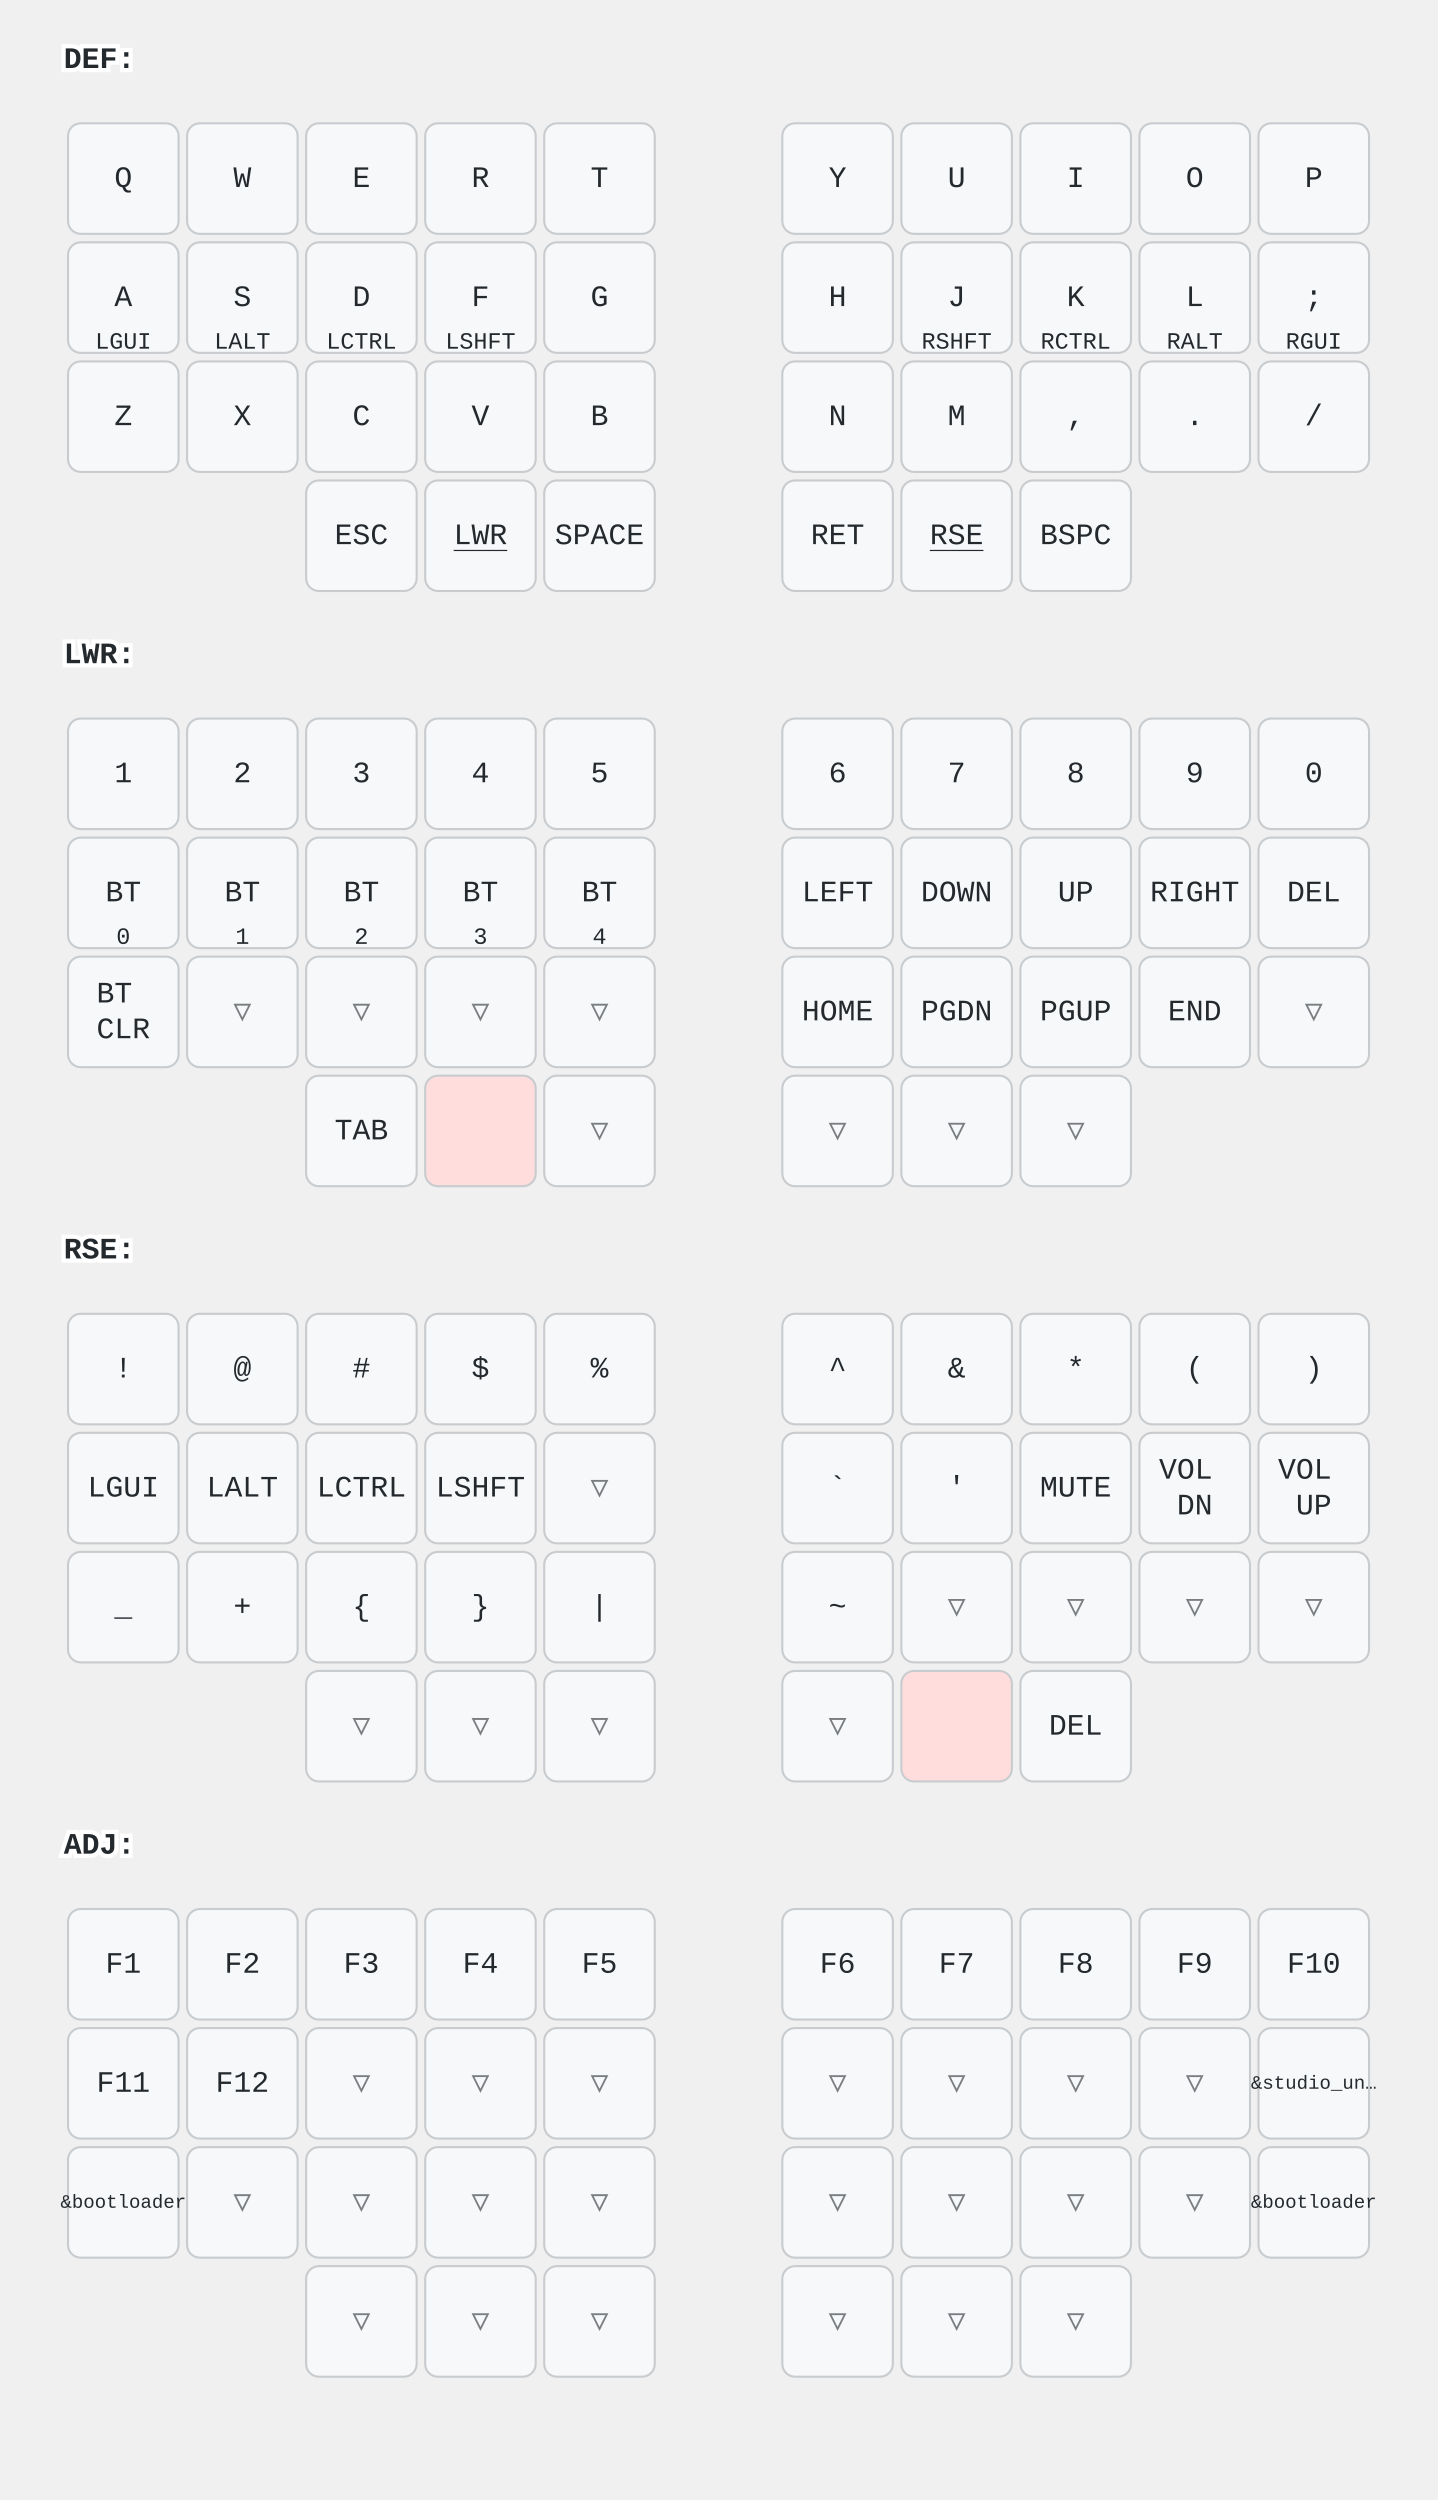
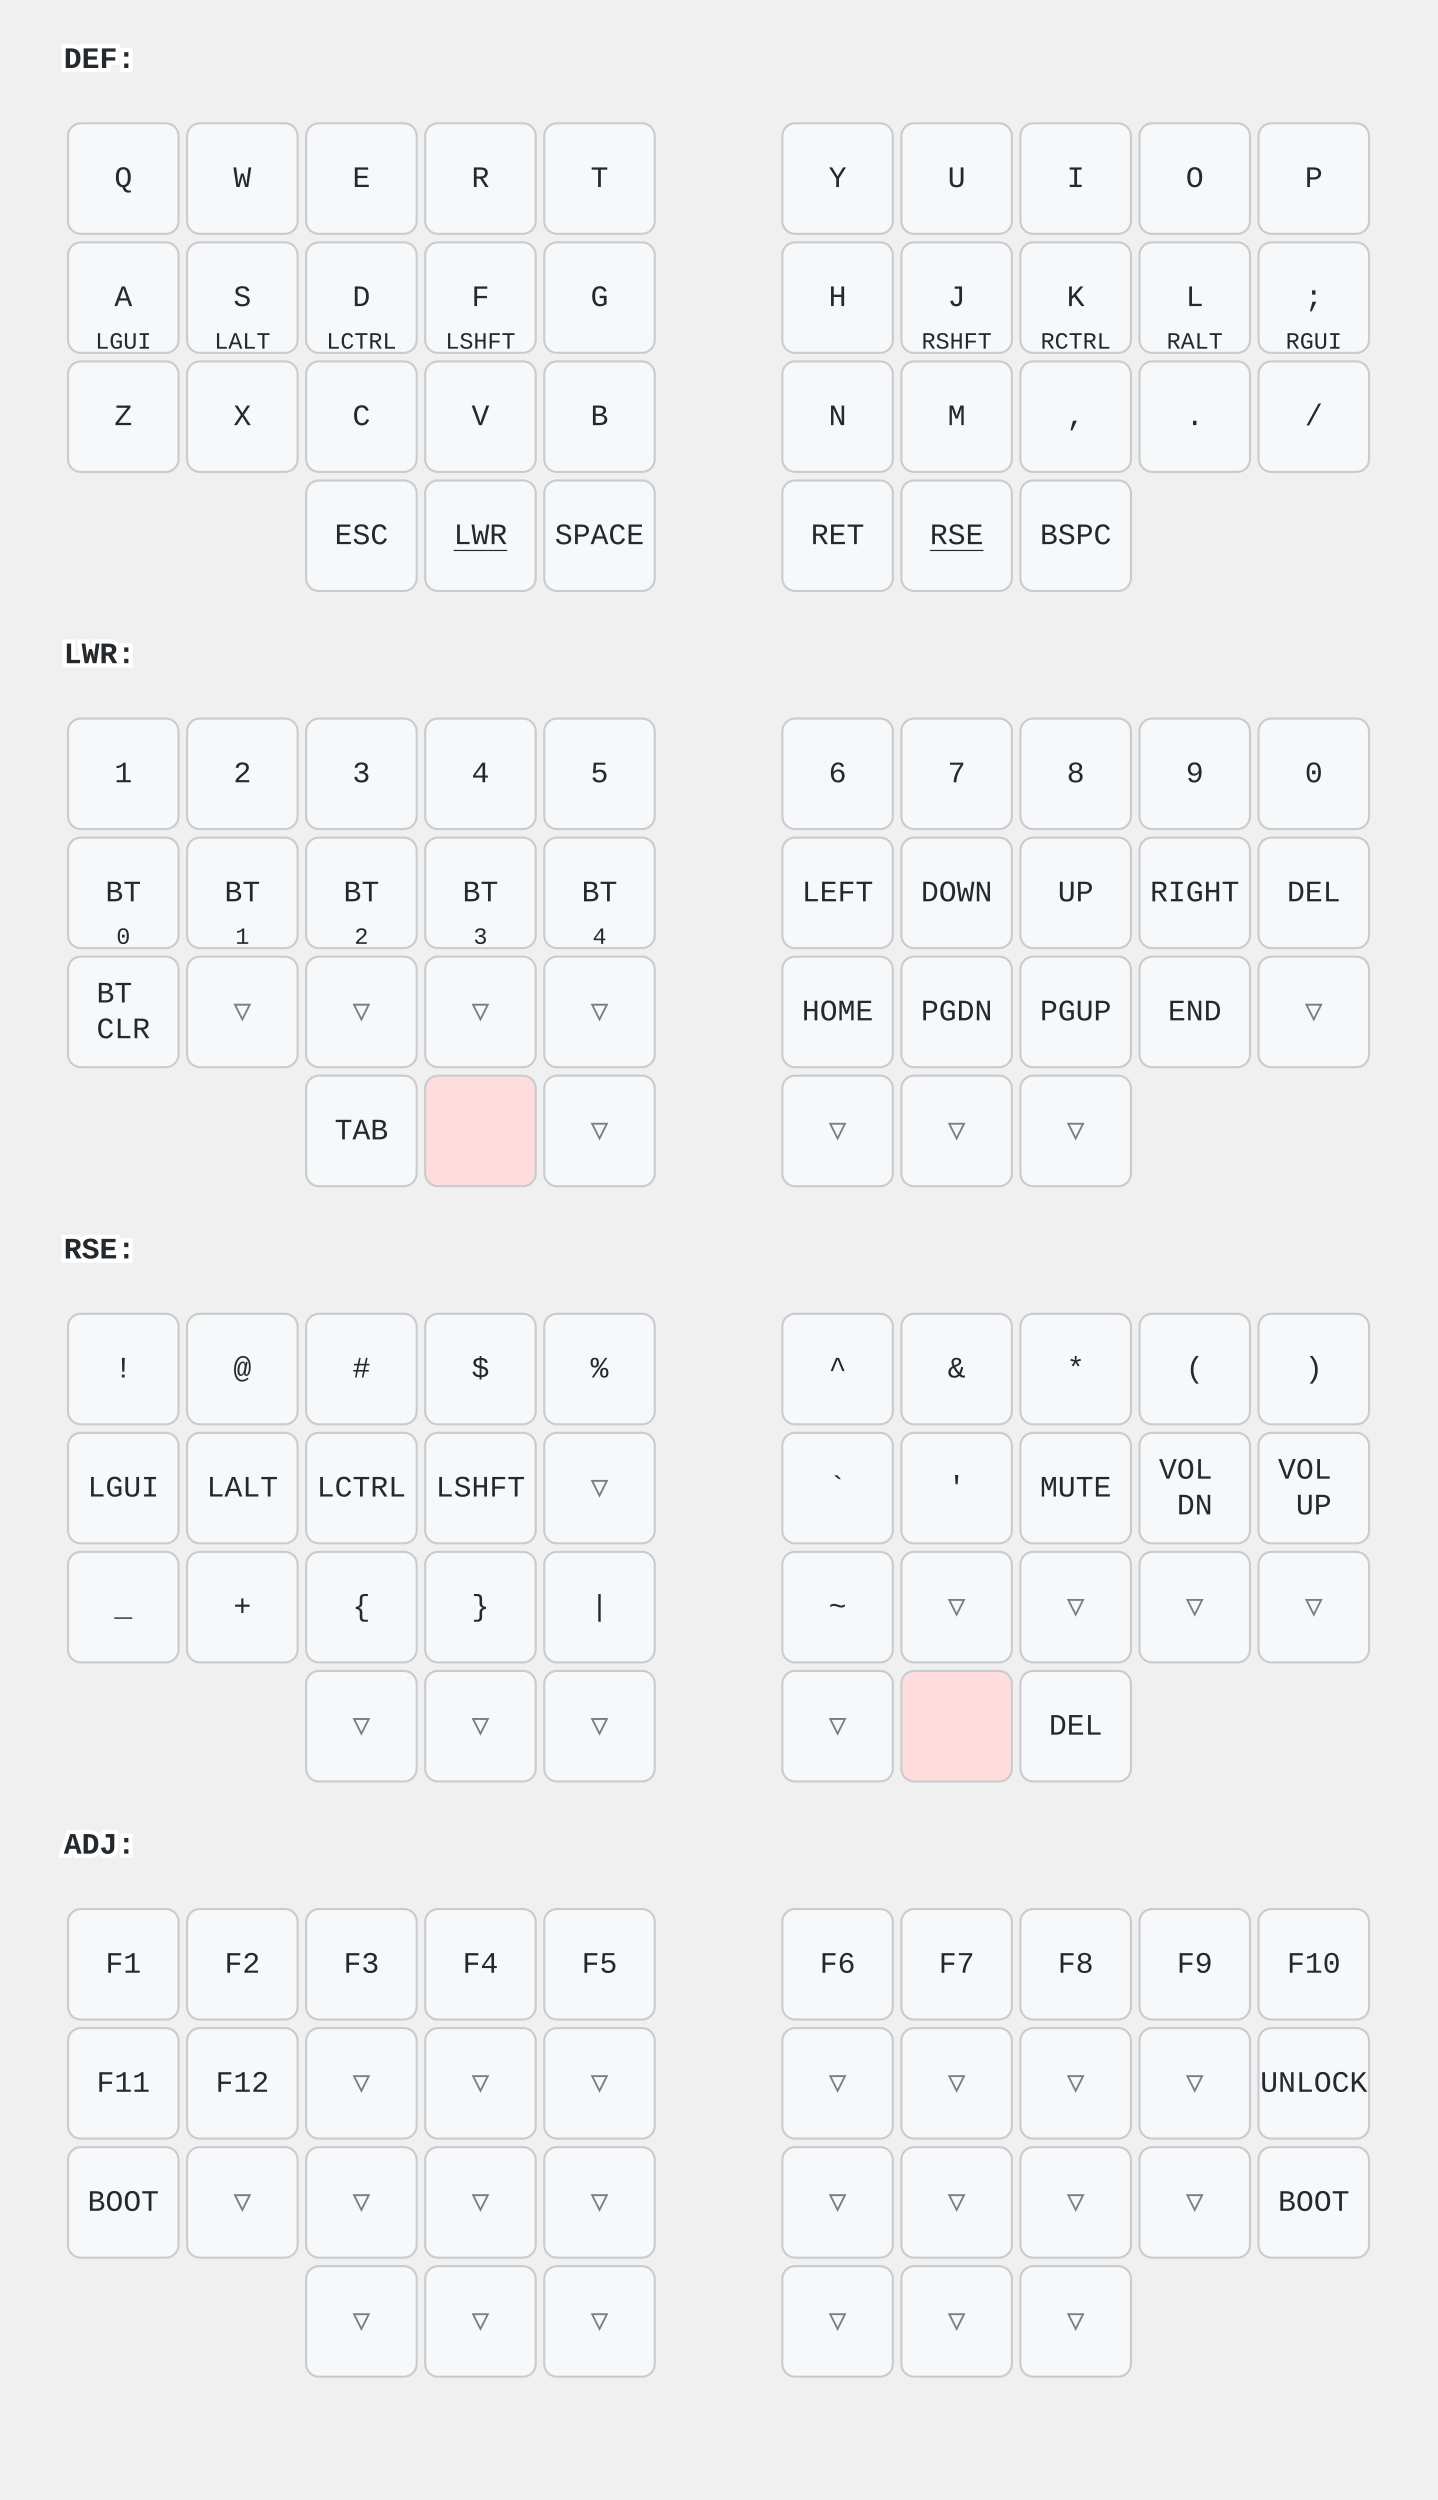
<svg xmlns="http://www.w3.org/2000/svg" width="676" height="1176" viewBox="0 0 676 1176" class="keymap">
  <style>/* inherit to force styles through use tags */
svg path {
    fill: inherit;
}

/* font and background color specifications */
svg.keymap {
    font-family: SFMono-Regular,Consolas,Liberation Mono,Menlo,monospace;
    font-size: 14px;
    font-kerning: normal;
    text-rendering: optimizeLegibility;
    fill: #24292e;
}

/* default key styling */
rect.key {
    fill: #f6f8fa;
}

rect.key, rect.combo {
    stroke: #c9cccf;
    stroke-width: 1;
}

/* default key side styling, only used is draw_key_sides is set */
rect.side {
    filter: brightness(90%);
}

/* color accent for combo boxes */
rect.combo, rect.combo-separate {
    fill: #cdf;
}

/* color accent for held keys */
rect.held, rect.combo.held {
    fill: #fdd;
}

/* color accent for ghost (optional) keys */
rect.ghost, rect.combo.ghost {
    stroke-dasharray: 4, 4;
    stroke-width: 2;
}

text {
    text-anchor: middle;
    dominant-baseline: middle;
}

/* styling for layer labels */
text.label {
    font-weight: bold;
    text-anchor: start;
    stroke: white;
    stroke-width: 4;
    paint-order: stroke;
}

/* styling for optional footer */
text.footer {
    text-anchor: end;
    dominant-baseline: auto;
    stroke: white;
    stroke-width: 4;
    paint-order: stroke;
}

/* styling for combo tap, and key non-tap label text */
text.combo, text.hold, text.shifted, text.left, text.right, text.tl, text.tr, text.bl, text.br {
    font-size: 11px;
}

text.hold, text.bl, text.br {
    text-anchor: middle;
    dominant-baseline: auto;
}

text.shifted, text.tl, text.tr {
    text-anchor: middle;
    dominant-baseline: hanging;
}

text.left, text.tl, text.bl {
    text-anchor: start;
}

text.right, text.tr, text.br {
    text-anchor: end;
}

text.layer-activator {
    text-decoration: underline;
}

/* styling for hold/shifted label text in combo box */
text.combo.hold, text.combo.shifted, text.combo.left, text.combo.right {
    font-size: 8px;
}

/* lighter symbol for transparent keys */
text.trans {
    fill: #7b7e81;
}

/* styling for combo dendrons */
path.combo {
    stroke-width: 1;
    stroke: gray;
    fill: none;
}

/* Start Tabler Icons Cleanup */
/* cannot use height/width with glyphs */
.icon-tabler &gt; path {
    fill: inherit;
    stroke: inherit;
    stroke-width: 2;
}
/* hide tabler's default box */
.icon-tabler &gt; path[stroke="none"][fill="none"] {
    visibility: hidden;
}
/* End Tabler Icons Cleanup */
</style>
  <g transform="translate(30, 0)" class="layer-DEF">
    <text x="0" y="28" class="label" id="DEF">DEF:</text>
    <g transform="translate(0, 56)">
      <g transform="translate(28, 28)" class="key keypos-0">
        <rect rx="6" ry="6" x="-26" y="-26" width="52" height="52" class="key" />
        <text x="0" y="0" class="key tap">Q</text>
      </g>
      <g transform="translate(84, 28)" class="key keypos-1">
        <rect rx="6" ry="6" x="-26" y="-26" width="52" height="52" class="key" />
        <text x="0" y="0" class="key tap">W</text>
      </g>
      <g transform="translate(140, 28)" class="key keypos-2">
        <rect rx="6" ry="6" x="-26" y="-26" width="52" height="52" class="key" />
        <text x="0" y="0" class="key tap">E</text>
      </g>
      <g transform="translate(196, 28)" class="key keypos-3">
        <rect rx="6" ry="6" x="-26" y="-26" width="52" height="52" class="key" />
        <text x="0" y="0" class="key tap">R</text>
      </g>
      <g transform="translate(252, 28)" class="key keypos-4">
        <rect rx="6" ry="6" x="-26" y="-26" width="52" height="52" class="key" />
        <text x="0" y="0" class="key tap">T</text>
      </g>
      <g transform="translate(364, 28)" class="key keypos-5">
        <rect rx="6" ry="6" x="-26" y="-26" width="52" height="52" class="key" />
        <text x="0" y="0" class="key tap">Y</text>
      </g>
      <g transform="translate(420, 28)" class="key keypos-6">
        <rect rx="6" ry="6" x="-26" y="-26" width="52" height="52" class="key" />
        <text x="0" y="0" class="key tap">U</text>
      </g>
      <g transform="translate(476, 28)" class="key keypos-7">
        <rect rx="6" ry="6" x="-26" y="-26" width="52" height="52" class="key" />
        <text x="0" y="0" class="key tap">I</text>
      </g>
      <g transform="translate(532, 28)" class="key keypos-8">
        <rect rx="6" ry="6" x="-26" y="-26" width="52" height="52" class="key" />
        <text x="0" y="0" class="key tap">O</text>
      </g>
      <g transform="translate(588, 28)" class="key keypos-9">
        <rect rx="6" ry="6" x="-26" y="-26" width="52" height="52" class="key" />
        <text x="0" y="0" class="key tap">P</text>
      </g>
      <g transform="translate(28, 84)" class="key keypos-10">
        <rect rx="6" ry="6" x="-26" y="-26" width="52" height="52" class="key" />
        <text x="0" y="0" class="key tap">A</text>
        <text x="0" y="24" class="key hold">LGUI</text>
      </g>
      <g transform="translate(84, 84)" class="key keypos-11">
        <rect rx="6" ry="6" x="-26" y="-26" width="52" height="52" class="key" />
        <text x="0" y="0" class="key tap">S</text>
        <text x="0" y="24" class="key hold">LALT</text>
      </g>
      <g transform="translate(140, 84)" class="key keypos-12">
        <rect rx="6" ry="6" x="-26" y="-26" width="52" height="52" class="key" />
        <text x="0" y="0" class="key tap">D</text>
        <text x="0" y="24" class="key hold">LCTRL</text>
      </g>
      <g transform="translate(196, 84)" class="key keypos-13">
        <rect rx="6" ry="6" x="-26" y="-26" width="52" height="52" class="key" />
        <text x="0" y="0" class="key tap">F</text>
        <text x="0" y="24" class="key hold">LSHFT</text>
      </g>
      <g transform="translate(252, 84)" class="key keypos-14">
        <rect rx="6" ry="6" x="-26" y="-26" width="52" height="52" class="key" />
        <text x="0" y="0" class="key tap">G</text>
      </g>
      <g transform="translate(364, 84)" class="key keypos-15">
        <rect rx="6" ry="6" x="-26" y="-26" width="52" height="52" class="key" />
        <text x="0" y="0" class="key tap">H</text>
      </g>
      <g transform="translate(420, 84)" class="key keypos-16">
        <rect rx="6" ry="6" x="-26" y="-26" width="52" height="52" class="key" />
        <text x="0" y="0" class="key tap">J</text>
        <text x="0" y="24" class="key hold">RSHFT</text>
      </g>
      <g transform="translate(476, 84)" class="key keypos-17">
        <rect rx="6" ry="6" x="-26" y="-26" width="52" height="52" class="key" />
        <text x="0" y="0" class="key tap">K</text>
        <text x="0" y="24" class="key hold">RCTRL</text>
      </g>
      <g transform="translate(532, 84)" class="key keypos-18">
        <rect rx="6" ry="6" x="-26" y="-26" width="52" height="52" class="key" />
        <text x="0" y="0" class="key tap">L</text>
        <text x="0" y="24" class="key hold">RALT</text>
      </g>
      <g transform="translate(588, 84)" class="key keypos-19">
        <rect rx="6" ry="6" x="-26" y="-26" width="52" height="52" class="key" />
        <text x="0" y="0" class="key tap">;</text>
        <text x="0" y="24" class="key hold">RGUI</text>
      </g>
      <g transform="translate(28, 140)" class="key keypos-20">
        <rect rx="6" ry="6" x="-26" y="-26" width="52" height="52" class="key" />
        <text x="0" y="0" class="key tap">Z</text>
      </g>
      <g transform="translate(84, 140)" class="key keypos-21">
        <rect rx="6" ry="6" x="-26" y="-26" width="52" height="52" class="key" />
        <text x="0" y="0" class="key tap">X</text>
      </g>
      <g transform="translate(140, 140)" class="key keypos-22">
        <rect rx="6" ry="6" x="-26" y="-26" width="52" height="52" class="key" />
        <text x="0" y="0" class="key tap">C</text>
      </g>
      <g transform="translate(196, 140)" class="key keypos-23">
        <rect rx="6" ry="6" x="-26" y="-26" width="52" height="52" class="key" />
        <text x="0" y="0" class="key tap">V</text>
      </g>
      <g transform="translate(252, 140)" class="key keypos-24">
        <rect rx="6" ry="6" x="-26" y="-26" width="52" height="52" class="key" />
        <text x="0" y="0" class="key tap">B</text>
      </g>
      <g transform="translate(364, 140)" class="key keypos-25">
        <rect rx="6" ry="6" x="-26" y="-26" width="52" height="52" class="key" />
        <text x="0" y="0" class="key tap">N</text>
      </g>
      <g transform="translate(420, 140)" class="key keypos-26">
        <rect rx="6" ry="6" x="-26" y="-26" width="52" height="52" class="key" />
        <text x="0" y="0" class="key tap">M</text>
      </g>
      <g transform="translate(476, 140)" class="key keypos-27">
        <rect rx="6" ry="6" x="-26" y="-26" width="52" height="52" class="key" />
        <text x="0" y="0" class="key tap">,</text>
      </g>
      <g transform="translate(532, 140)" class="key keypos-28">
        <rect rx="6" ry="6" x="-26" y="-26" width="52" height="52" class="key" />
        <text x="0" y="0" class="key tap">.</text>
      </g>
      <g transform="translate(588, 140)" class="key keypos-29">
        <rect rx="6" ry="6" x="-26" y="-26" width="52" height="52" class="key" />
        <text x="0" y="0" class="key tap">/</text>
      </g>
      <g transform="translate(140, 196)" class="key keypos-30">
        <rect rx="6" ry="6" x="-26" y="-26" width="52" height="52" class="key" />
        <text x="0" y="0" class="key tap">ESC</text>
      </g>
      <g transform="translate(196, 196)" class="key keypos-31">
        <rect rx="6" ry="6" x="-26" y="-26" width="52" height="52" class="key" />
        <a href="#LWR">
          <text x="0" y="0" class="key tap layer-activator">LWR</text>
        </a>
      </g>
      <g transform="translate(252, 196)" class="key keypos-32">
        <rect rx="6" ry="6" x="-26" y="-26" width="52" height="52" class="key" />
        <text x="0" y="0" class="key tap">SPACE</text>
      </g>
      <g transform="translate(364, 196)" class="key keypos-33">
        <rect rx="6" ry="6" x="-26" y="-26" width="52" height="52" class="key" />
        <text x="0" y="0" class="key tap">RET</text>
      </g>
      <g transform="translate(420, 196)" class="key keypos-34">
        <rect rx="6" ry="6" x="-26" y="-26" width="52" height="52" class="key" />
        <a href="#RSE">
          <text x="0" y="0" class="key tap layer-activator">RSE</text>
        </a>
      </g>
      <g transform="translate(476, 196)" class="key keypos-35">
        <rect rx="6" ry="6" x="-26" y="-26" width="52" height="52" class="key" />
        <text x="0" y="0" class="key tap">BSPC</text>
      </g>
    </g>
  </g>
  <g transform="translate(30, 280)" class="layer-LWR">
    <text x="0" y="28" class="label" id="LWR">LWR:</text>
    <g transform="translate(0, 56)">
      <g transform="translate(28, 28)" class="key keypos-0">
        <rect rx="6" ry="6" x="-26" y="-26" width="52" height="52" class="key" />
        <text x="0" y="0" class="key tap">1</text>
      </g>
      <g transform="translate(84, 28)" class="key keypos-1">
        <rect rx="6" ry="6" x="-26" y="-26" width="52" height="52" class="key" />
        <text x="0" y="0" class="key tap">2</text>
      </g>
      <g transform="translate(140, 28)" class="key keypos-2">
        <rect rx="6" ry="6" x="-26" y="-26" width="52" height="52" class="key" />
        <text x="0" y="0" class="key tap">3</text>
      </g>
      <g transform="translate(196, 28)" class="key keypos-3">
        <rect rx="6" ry="6" x="-26" y="-26" width="52" height="52" class="key" />
        <text x="0" y="0" class="key tap">4</text>
      </g>
      <g transform="translate(252, 28)" class="key keypos-4">
        <rect rx="6" ry="6" x="-26" y="-26" width="52" height="52" class="key" />
        <text x="0" y="0" class="key tap">5</text>
      </g>
      <g transform="translate(364, 28)" class="key keypos-5">
        <rect rx="6" ry="6" x="-26" y="-26" width="52" height="52" class="key" />
        <text x="0" y="0" class="key tap">6</text>
      </g>
      <g transform="translate(420, 28)" class="key keypos-6">
        <rect rx="6" ry="6" x="-26" y="-26" width="52" height="52" class="key" />
        <text x="0" y="0" class="key tap">7</text>
      </g>
      <g transform="translate(476, 28)" class="key keypos-7">
        <rect rx="6" ry="6" x="-26" y="-26" width="52" height="52" class="key" />
        <text x="0" y="0" class="key tap">8</text>
      </g>
      <g transform="translate(532, 28)" class="key keypos-8">
        <rect rx="6" ry="6" x="-26" y="-26" width="52" height="52" class="key" />
        <text x="0" y="0" class="key tap">9</text>
      </g>
      <g transform="translate(588, 28)" class="key keypos-9">
        <rect rx="6" ry="6" x="-26" y="-26" width="52" height="52" class="key" />
        <text x="0" y="0" class="key tap">0</text>
      </g>
      <g transform="translate(28, 84)" class="key keypos-10">
        <rect rx="6" ry="6" x="-26" y="-26" width="52" height="52" class="key" />
        <text x="0" y="0" class="key tap">BT</text>
        <text x="0" y="24" class="key hold">0</text>
      </g>
      <g transform="translate(84, 84)" class="key keypos-11">
        <rect rx="6" ry="6" x="-26" y="-26" width="52" height="52" class="key" />
        <text x="0" y="0" class="key tap">BT</text>
        <text x="0" y="24" class="key hold">1</text>
      </g>
      <g transform="translate(140, 84)" class="key keypos-12">
        <rect rx="6" ry="6" x="-26" y="-26" width="52" height="52" class="key" />
        <text x="0" y="0" class="key tap">BT</text>
        <text x="0" y="24" class="key hold">2</text>
      </g>
      <g transform="translate(196, 84)" class="key keypos-13">
        <rect rx="6" ry="6" x="-26" y="-26" width="52" height="52" class="key" />
        <text x="0" y="0" class="key tap">BT</text>
        <text x="0" y="24" class="key hold">3</text>
      </g>
      <g transform="translate(252, 84)" class="key keypos-14">
        <rect rx="6" ry="6" x="-26" y="-26" width="52" height="52" class="key" />
        <text x="0" y="0" class="key tap">BT</text>
        <text x="0" y="24" class="key hold">4</text>
      </g>
      <g transform="translate(364, 84)" class="key keypos-15">
        <rect rx="6" ry="6" x="-26" y="-26" width="52" height="52" class="key" />
        <text x="0" y="0" class="key tap">LEFT</text>
      </g>
      <g transform="translate(420, 84)" class="key keypos-16">
        <rect rx="6" ry="6" x="-26" y="-26" width="52" height="52" class="key" />
        <text x="0" y="0" class="key tap">DOWN</text>
      </g>
      <g transform="translate(476, 84)" class="key keypos-17">
        <rect rx="6" ry="6" x="-26" y="-26" width="52" height="52" class="key" />
        <text x="0" y="0" class="key tap">UP</text>
      </g>
      <g transform="translate(532, 84)" class="key keypos-18">
        <rect rx="6" ry="6" x="-26" y="-26" width="52" height="52" class="key" />
        <text x="0" y="0" class="key tap">RIGHT</text>
      </g>
      <g transform="translate(588, 84)" class="key keypos-19">
        <rect rx="6" ry="6" x="-26" y="-26" width="52" height="52" class="key" />
        <text x="0" y="0" class="key tap">DEL</text>
      </g>
      <g transform="translate(28, 140)" class="key keypos-20">
        <rect rx="6" ry="6" x="-26" y="-26" width="52" height="52" class="key" />
        <text x="0" y="0" class="key tap">
          <tspan x="0" dy="-0.6em">BT</tspan>
          <tspan x="0" dy="1.2em">CLR</tspan>
        </text>
      </g>
      <g transform="translate(84, 140)" class="key trans keypos-21">
        <rect rx="6" ry="6" x="-26" y="-26" width="52" height="52" class="key trans" />
        <text x="0" y="0" class="key trans tap">▽</text>
      </g>
      <g transform="translate(140, 140)" class="key trans keypos-22">
        <rect rx="6" ry="6" x="-26" y="-26" width="52" height="52" class="key trans" />
        <text x="0" y="0" class="key trans tap">▽</text>
      </g>
      <g transform="translate(196, 140)" class="key trans keypos-23">
        <rect rx="6" ry="6" x="-26" y="-26" width="52" height="52" class="key trans" />
        <text x="0" y="0" class="key trans tap">▽</text>
      </g>
      <g transform="translate(252, 140)" class="key trans keypos-24">
        <rect rx="6" ry="6" x="-26" y="-26" width="52" height="52" class="key trans" />
        <text x="0" y="0" class="key trans tap">▽</text>
      </g>
      <g transform="translate(364, 140)" class="key keypos-25">
        <rect rx="6" ry="6" x="-26" y="-26" width="52" height="52" class="key" />
        <text x="0" y="0" class="key tap">HOME</text>
      </g>
      <g transform="translate(420, 140)" class="key keypos-26">
        <rect rx="6" ry="6" x="-26" y="-26" width="52" height="52" class="key" />
        <text x="0" y="0" class="key tap">PGDN</text>
      </g>
      <g transform="translate(476, 140)" class="key keypos-27">
        <rect rx="6" ry="6" x="-26" y="-26" width="52" height="52" class="key" />
        <text x="0" y="0" class="key tap">PGUP</text>
      </g>
      <g transform="translate(532, 140)" class="key keypos-28">
        <rect rx="6" ry="6" x="-26" y="-26" width="52" height="52" class="key" />
        <text x="0" y="0" class="key tap">END</text>
      </g>
      <g transform="translate(588, 140)" class="key trans keypos-29">
        <rect rx="6" ry="6" x="-26" y="-26" width="52" height="52" class="key trans" />
        <text x="0" y="0" class="key trans tap">▽</text>
      </g>
      <g transform="translate(140, 196)" class="key keypos-30">
        <rect rx="6" ry="6" x="-26" y="-26" width="52" height="52" class="key" />
        <text x="0" y="0" class="key tap">TAB</text>
      </g>
      <g transform="translate(196, 196)" class="key held keypos-31">
        <rect rx="6" ry="6" x="-26" y="-26" width="52" height="52" class="key held" />
      </g>
      <g transform="translate(252, 196)" class="key trans keypos-32">
        <rect rx="6" ry="6" x="-26" y="-26" width="52" height="52" class="key trans" />
        <text x="0" y="0" class="key trans tap">▽</text>
      </g>
      <g transform="translate(364, 196)" class="key trans keypos-33">
        <rect rx="6" ry="6" x="-26" y="-26" width="52" height="52" class="key trans" />
        <text x="0" y="0" class="key trans tap">▽</text>
      </g>
      <g transform="translate(420, 196)" class="key trans keypos-34">
        <rect rx="6" ry="6" x="-26" y="-26" width="52" height="52" class="key trans" />
        <text x="0" y="0" class="key trans tap">▽</text>
      </g>
      <g transform="translate(476, 196)" class="key trans keypos-35">
        <rect rx="6" ry="6" x="-26" y="-26" width="52" height="52" class="key trans" />
        <text x="0" y="0" class="key trans tap">▽</text>
      </g>
    </g>
  </g>
  <g transform="translate(30, 560)" class="layer-RSE">
    <text x="0" y="28" class="label" id="RSE">RSE:</text>
    <g transform="translate(0, 56)">
      <g transform="translate(28, 28)" class="key keypos-0">
        <rect rx="6" ry="6" x="-26" y="-26" width="52" height="52" class="key" />
        <text x="0" y="0" class="key tap">!</text>
      </g>
      <g transform="translate(84, 28)" class="key keypos-1">
        <rect rx="6" ry="6" x="-26" y="-26" width="52" height="52" class="key" />
        <text x="0" y="0" class="key tap">@</text>
      </g>
      <g transform="translate(140, 28)" class="key keypos-2">
        <rect rx="6" ry="6" x="-26" y="-26" width="52" height="52" class="key" />
        <text x="0" y="0" class="key tap">#</text>
      </g>
      <g transform="translate(196, 28)" class="key keypos-3">
        <rect rx="6" ry="6" x="-26" y="-26" width="52" height="52" class="key" />
        <text x="0" y="0" class="key tap">$</text>
      </g>
      <g transform="translate(252, 28)" class="key keypos-4">
        <rect rx="6" ry="6" x="-26" y="-26" width="52" height="52" class="key" />
        <text x="0" y="0" class="key tap">%</text>
      </g>
      <g transform="translate(364, 28)" class="key keypos-5">
        <rect rx="6" ry="6" x="-26" y="-26" width="52" height="52" class="key" />
        <text x="0" y="0" class="key tap">^</text>
      </g>
      <g transform="translate(420, 28)" class="key keypos-6">
        <rect rx="6" ry="6" x="-26" y="-26" width="52" height="52" class="key" />
        <text x="0" y="0" class="key tap">&amp;</text>
      </g>
      <g transform="translate(476, 28)" class="key keypos-7">
        <rect rx="6" ry="6" x="-26" y="-26" width="52" height="52" class="key" />
        <text x="0" y="0" class="key tap">*</text>
      </g>
      <g transform="translate(532, 28)" class="key keypos-8">
        <rect rx="6" ry="6" x="-26" y="-26" width="52" height="52" class="key" />
        <text x="0" y="0" class="key tap">(</text>
      </g>
      <g transform="translate(588, 28)" class="key keypos-9">
        <rect rx="6" ry="6" x="-26" y="-26" width="52" height="52" class="key" />
        <text x="0" y="0" class="key tap">)</text>
      </g>
      <g transform="translate(28, 84)" class="key keypos-10">
        <rect rx="6" ry="6" x="-26" y="-26" width="52" height="52" class="key" />
        <text x="0" y="0" class="key tap">LGUI</text>
      </g>
      <g transform="translate(84, 84)" class="key keypos-11">
        <rect rx="6" ry="6" x="-26" y="-26" width="52" height="52" class="key" />
        <text x="0" y="0" class="key tap">LALT</text>
      </g>
      <g transform="translate(140, 84)" class="key keypos-12">
        <rect rx="6" ry="6" x="-26" y="-26" width="52" height="52" class="key" />
        <text x="0" y="0" class="key tap">LCTRL</text>
      </g>
      <g transform="translate(196, 84)" class="key keypos-13">
        <rect rx="6" ry="6" x="-26" y="-26" width="52" height="52" class="key" />
        <text x="0" y="0" class="key tap">LSHFT</text>
      </g>
      <g transform="translate(252, 84)" class="key trans keypos-14">
        <rect rx="6" ry="6" x="-26" y="-26" width="52" height="52" class="key trans" />
        <text x="0" y="0" class="key trans tap">▽</text>
      </g>
      <g transform="translate(364, 84)" class="key keypos-15">
        <rect rx="6" ry="6" x="-26" y="-26" width="52" height="52" class="key" />
        <text x="0" y="0" class="key tap">`</text>
      </g>
      <g transform="translate(420, 84)" class="key keypos-16">
        <rect rx="6" ry="6" x="-26" y="-26" width="52" height="52" class="key" />
        <text x="0" y="0" class="key tap">'</text>
      </g>
      <g transform="translate(476, 84)" class="key keypos-17">
        <rect rx="6" ry="6" x="-26" y="-26" width="52" height="52" class="key" />
        <text x="0" y="0" class="key tap">MUTE</text>
      </g>
      <g transform="translate(532, 84)" class="key keypos-18">
        <rect rx="6" ry="6" x="-26" y="-26" width="52" height="52" class="key" />
        <text x="0" y="0" class="key tap">
          <tspan x="0" dy="-0.6em">VOL</tspan>
          <tspan x="0" dy="1.2em">DN</tspan>
        </text>
      </g>
      <g transform="translate(588, 84)" class="key keypos-19">
        <rect rx="6" ry="6" x="-26" y="-26" width="52" height="52" class="key" />
        <text x="0" y="0" class="key tap">
          <tspan x="0" dy="-0.6em">VOL</tspan>
          <tspan x="0" dy="1.2em">UP</tspan>
        </text>
      </g>
      <g transform="translate(28, 140)" class="key keypos-20">
        <rect rx="6" ry="6" x="-26" y="-26" width="52" height="52" class="key" />
        <text x="0" y="0" class="key tap">_</text>
      </g>
      <g transform="translate(84, 140)" class="key keypos-21">
        <rect rx="6" ry="6" x="-26" y="-26" width="52" height="52" class="key" />
        <text x="0" y="0" class="key tap">+</text>
      </g>
      <g transform="translate(140, 140)" class="key keypos-22">
        <rect rx="6" ry="6" x="-26" y="-26" width="52" height="52" class="key" />
        <text x="0" y="0" class="key tap">{</text>
      </g>
      <g transform="translate(196, 140)" class="key keypos-23">
        <rect rx="6" ry="6" x="-26" y="-26" width="52" height="52" class="key" />
        <text x="0" y="0" class="key tap">}</text>
      </g>
      <g transform="translate(252, 140)" class="key keypos-24">
        <rect rx="6" ry="6" x="-26" y="-26" width="52" height="52" class="key" />
        <text x="0" y="0" class="key tap">|</text>
      </g>
      <g transform="translate(364, 140)" class="key keypos-25">
        <rect rx="6" ry="6" x="-26" y="-26" width="52" height="52" class="key" />
        <text x="0" y="0" class="key tap">~</text>
      </g>
      <g transform="translate(420, 140)" class="key trans keypos-26">
        <rect rx="6" ry="6" x="-26" y="-26" width="52" height="52" class="key trans" />
        <text x="0" y="0" class="key trans tap">▽</text>
      </g>
      <g transform="translate(476, 140)" class="key trans keypos-27">
        <rect rx="6" ry="6" x="-26" y="-26" width="52" height="52" class="key trans" />
        <text x="0" y="0" class="key trans tap">▽</text>
      </g>
      <g transform="translate(532, 140)" class="key trans keypos-28">
        <rect rx="6" ry="6" x="-26" y="-26" width="52" height="52" class="key trans" />
        <text x="0" y="0" class="key trans tap">▽</text>
      </g>
      <g transform="translate(588, 140)" class="key trans keypos-29">
        <rect rx="6" ry="6" x="-26" y="-26" width="52" height="52" class="key trans" />
        <text x="0" y="0" class="key trans tap">▽</text>
      </g>
      <g transform="translate(140, 196)" class="key trans keypos-30">
        <rect rx="6" ry="6" x="-26" y="-26" width="52" height="52" class="key trans" />
        <text x="0" y="0" class="key trans tap">▽</text>
      </g>
      <g transform="translate(196, 196)" class="key trans keypos-31">
        <rect rx="6" ry="6" x="-26" y="-26" width="52" height="52" class="key trans" />
        <text x="0" y="0" class="key trans tap">▽</text>
      </g>
      <g transform="translate(252, 196)" class="key trans keypos-32">
        <rect rx="6" ry="6" x="-26" y="-26" width="52" height="52" class="key trans" />
        <text x="0" y="0" class="key trans tap">▽</text>
      </g>
      <g transform="translate(364, 196)" class="key trans keypos-33">
        <rect rx="6" ry="6" x="-26" y="-26" width="52" height="52" class="key trans" />
        <text x="0" y="0" class="key trans tap">▽</text>
      </g>
      <g transform="translate(420, 196)" class="key held keypos-34">
        <rect rx="6" ry="6" x="-26" y="-26" width="52" height="52" class="key held" />
      </g>
      <g transform="translate(476, 196)" class="key keypos-35">
        <rect rx="6" ry="6" x="-26" y="-26" width="52" height="52" class="key" />
        <text x="0" y="0" class="key tap">DEL</text>
      </g>
    </g>
  </g>
  <g transform="translate(30, 840)" class="layer-ADJ">
    <text x="0" y="28" class="label" id="ADJ">ADJ:</text>
    <g transform="translate(0, 56)">
      <g transform="translate(28, 28)" class="key keypos-0">
        <rect rx="6" ry="6" x="-26" y="-26" width="52" height="52" class="key" />
        <text x="0" y="0" class="key tap">F1</text>
      </g>
      <g transform="translate(84, 28)" class="key keypos-1">
        <rect rx="6" ry="6" x="-26" y="-26" width="52" height="52" class="key" />
        <text x="0" y="0" class="key tap">F2</text>
      </g>
      <g transform="translate(140, 28)" class="key keypos-2">
        <rect rx="6" ry="6" x="-26" y="-26" width="52" height="52" class="key" />
        <text x="0" y="0" class="key tap">F3</text>
      </g>
      <g transform="translate(196, 28)" class="key keypos-3">
        <rect rx="6" ry="6" x="-26" y="-26" width="52" height="52" class="key" />
        <text x="0" y="0" class="key tap">F4</text>
      </g>
      <g transform="translate(252, 28)" class="key keypos-4">
        <rect rx="6" ry="6" x="-26" y="-26" width="52" height="52" class="key" />
        <text x="0" y="0" class="key tap">F5</text>
      </g>
      <g transform="translate(364, 28)" class="key keypos-5">
        <rect rx="6" ry="6" x="-26" y="-26" width="52" height="52" class="key" />
        <text x="0" y="0" class="key tap">F6</text>
      </g>
      <g transform="translate(420, 28)" class="key keypos-6">
        <rect rx="6" ry="6" x="-26" y="-26" width="52" height="52" class="key" />
        <text x="0" y="0" class="key tap">F7</text>
      </g>
      <g transform="translate(476, 28)" class="key keypos-7">
        <rect rx="6" ry="6" x="-26" y="-26" width="52" height="52" class="key" />
        <text x="0" y="0" class="key tap">F8</text>
      </g>
      <g transform="translate(532, 28)" class="key keypos-8">
        <rect rx="6" ry="6" x="-26" y="-26" width="52" height="52" class="key" />
        <text x="0" y="0" class="key tap">F9</text>
      </g>
      <g transform="translate(588, 28)" class="key keypos-9">
        <rect rx="6" ry="6" x="-26" y="-26" width="52" height="52" class="key" />
        <text x="0" y="0" class="key tap">F10</text>
      </g>
      <g transform="translate(28, 84)" class="key keypos-10">
        <rect rx="6" ry="6" x="-26" y="-26" width="52" height="52" class="key" />
        <text x="0" y="0" class="key tap">F11</text>
      </g>
      <g transform="translate(84, 84)" class="key keypos-11">
        <rect rx="6" ry="6" x="-26" y="-26" width="52" height="52" class="key" />
        <text x="0" y="0" class="key tap">F12</text>
      </g>
      <g transform="translate(140, 84)" class="key trans keypos-12">
        <rect rx="6" ry="6" x="-26" y="-26" width="52" height="52" class="key trans" />
        <text x="0" y="0" class="key trans tap">▽</text>
      </g>
      <g transform="translate(196, 84)" class="key trans keypos-13">
        <rect rx="6" ry="6" x="-26" y="-26" width="52" height="52" class="key trans" />
        <text x="0" y="0" class="key trans tap">▽</text>
      </g>
      <g transform="translate(252, 84)" class="key trans keypos-14">
        <rect rx="6" ry="6" x="-26" y="-26" width="52" height="52" class="key trans" />
        <text x="0" y="0" class="key trans tap">▽</text>
      </g>
      <g transform="translate(364, 84)" class="key trans keypos-15">
        <rect rx="6" ry="6" x="-26" y="-26" width="52" height="52" class="key trans" />
        <text x="0" y="0" class="key trans tap">▽</text>
      </g>
      <g transform="translate(420, 84)" class="key trans keypos-16">
        <rect rx="6" ry="6" x="-26" y="-26" width="52" height="52" class="key trans" />
        <text x="0" y="0" class="key trans tap">▽</text>
      </g>
      <g transform="translate(476, 84)" class="key trans keypos-17">
        <rect rx="6" ry="6" x="-26" y="-26" width="52" height="52" class="key trans" />
        <text x="0" y="0" class="key trans tap">▽</text>
      </g>
      <g transform="translate(532, 84)" class="key trans keypos-18">
        <rect rx="6" ry="6" x="-26" y="-26" width="52" height="52" class="key trans" />
        <text x="0" y="0" class="key trans tap">▽</text>
      </g>
      <g transform="translate(588, 84)" class="key keypos-19">
        <rect rx="6" ry="6" x="-26" y="-26" width="52" height="52" class="key" />
-         <text x="0" y="0" class="key tap">
-           <tspan style="font-size: 64%">&amp;studio_un…</tspan>
-         </text>
+         <text x="0" y="0" class="key tap">UNLOCK</text>
      </g>
      <g transform="translate(28, 140)" class="key keypos-20">
        <rect rx="6" ry="6" x="-26" y="-26" width="52" height="52" class="key" />
-         <text x="0" y="0" class="key tap">
-           <tspan style="font-size: 64%">&amp;bootloader</tspan>
-         </text>
+         <text x="0" y="0" class="key tap">BOOT</text>
      </g>
      <g transform="translate(84, 140)" class="key trans keypos-21">
        <rect rx="6" ry="6" x="-26" y="-26" width="52" height="52" class="key trans" />
        <text x="0" y="0" class="key trans tap">▽</text>
      </g>
      <g transform="translate(140, 140)" class="key trans keypos-22">
        <rect rx="6" ry="6" x="-26" y="-26" width="52" height="52" class="key trans" />
        <text x="0" y="0" class="key trans tap">▽</text>
      </g>
      <g transform="translate(196, 140)" class="key trans keypos-23">
        <rect rx="6" ry="6" x="-26" y="-26" width="52" height="52" class="key trans" />
        <text x="0" y="0" class="key trans tap">▽</text>
      </g>
      <g transform="translate(252, 140)" class="key trans keypos-24">
        <rect rx="6" ry="6" x="-26" y="-26" width="52" height="52" class="key trans" />
        <text x="0" y="0" class="key trans tap">▽</text>
      </g>
      <g transform="translate(364, 140)" class="key trans keypos-25">
        <rect rx="6" ry="6" x="-26" y="-26" width="52" height="52" class="key trans" />
        <text x="0" y="0" class="key trans tap">▽</text>
      </g>
      <g transform="translate(420, 140)" class="key trans keypos-26">
        <rect rx="6" ry="6" x="-26" y="-26" width="52" height="52" class="key trans" />
        <text x="0" y="0" class="key trans tap">▽</text>
      </g>
      <g transform="translate(476, 140)" class="key trans keypos-27">
        <rect rx="6" ry="6" x="-26" y="-26" width="52" height="52" class="key trans" />
        <text x="0" y="0" class="key trans tap">▽</text>
      </g>
      <g transform="translate(532, 140)" class="key trans keypos-28">
        <rect rx="6" ry="6" x="-26" y="-26" width="52" height="52" class="key trans" />
        <text x="0" y="0" class="key trans tap">▽</text>
      </g>
      <g transform="translate(588, 140)" class="key keypos-29">
        <rect rx="6" ry="6" x="-26" y="-26" width="52" height="52" class="key" />
-         <text x="0" y="0" class="key tap">
-           <tspan style="font-size: 64%">&amp;bootloader</tspan>
-         </text>
+         <text x="0" y="0" class="key tap">BOOT</text>
      </g>
      <g transform="translate(140, 196)" class="key trans keypos-30">
        <rect rx="6" ry="6" x="-26" y="-26" width="52" height="52" class="key trans" />
        <text x="0" y="0" class="key trans tap">▽</text>
      </g>
      <g transform="translate(196, 196)" class="key trans keypos-31">
        <rect rx="6" ry="6" x="-26" y="-26" width="52" height="52" class="key trans" />
        <text x="0" y="0" class="key trans tap">▽</text>
      </g>
      <g transform="translate(252, 196)" class="key trans keypos-32">
        <rect rx="6" ry="6" x="-26" y="-26" width="52" height="52" class="key trans" />
        <text x="0" y="0" class="key trans tap">▽</text>
      </g>
      <g transform="translate(364, 196)" class="key trans keypos-33">
        <rect rx="6" ry="6" x="-26" y="-26" width="52" height="52" class="key trans" />
        <text x="0" y="0" class="key trans tap">▽</text>
      </g>
      <g transform="translate(420, 196)" class="key trans keypos-34">
        <rect rx="6" ry="6" x="-26" y="-26" width="52" height="52" class="key trans" />
        <text x="0" y="0" class="key trans tap">▽</text>
      </g>
      <g transform="translate(476, 196)" class="key trans keypos-35">
        <rect rx="6" ry="6" x="-26" y="-26" width="52" height="52" class="key trans" />
        <text x="0" y="0" class="key trans tap">▽</text>
      </g>
    </g>
  </g>
</svg>
